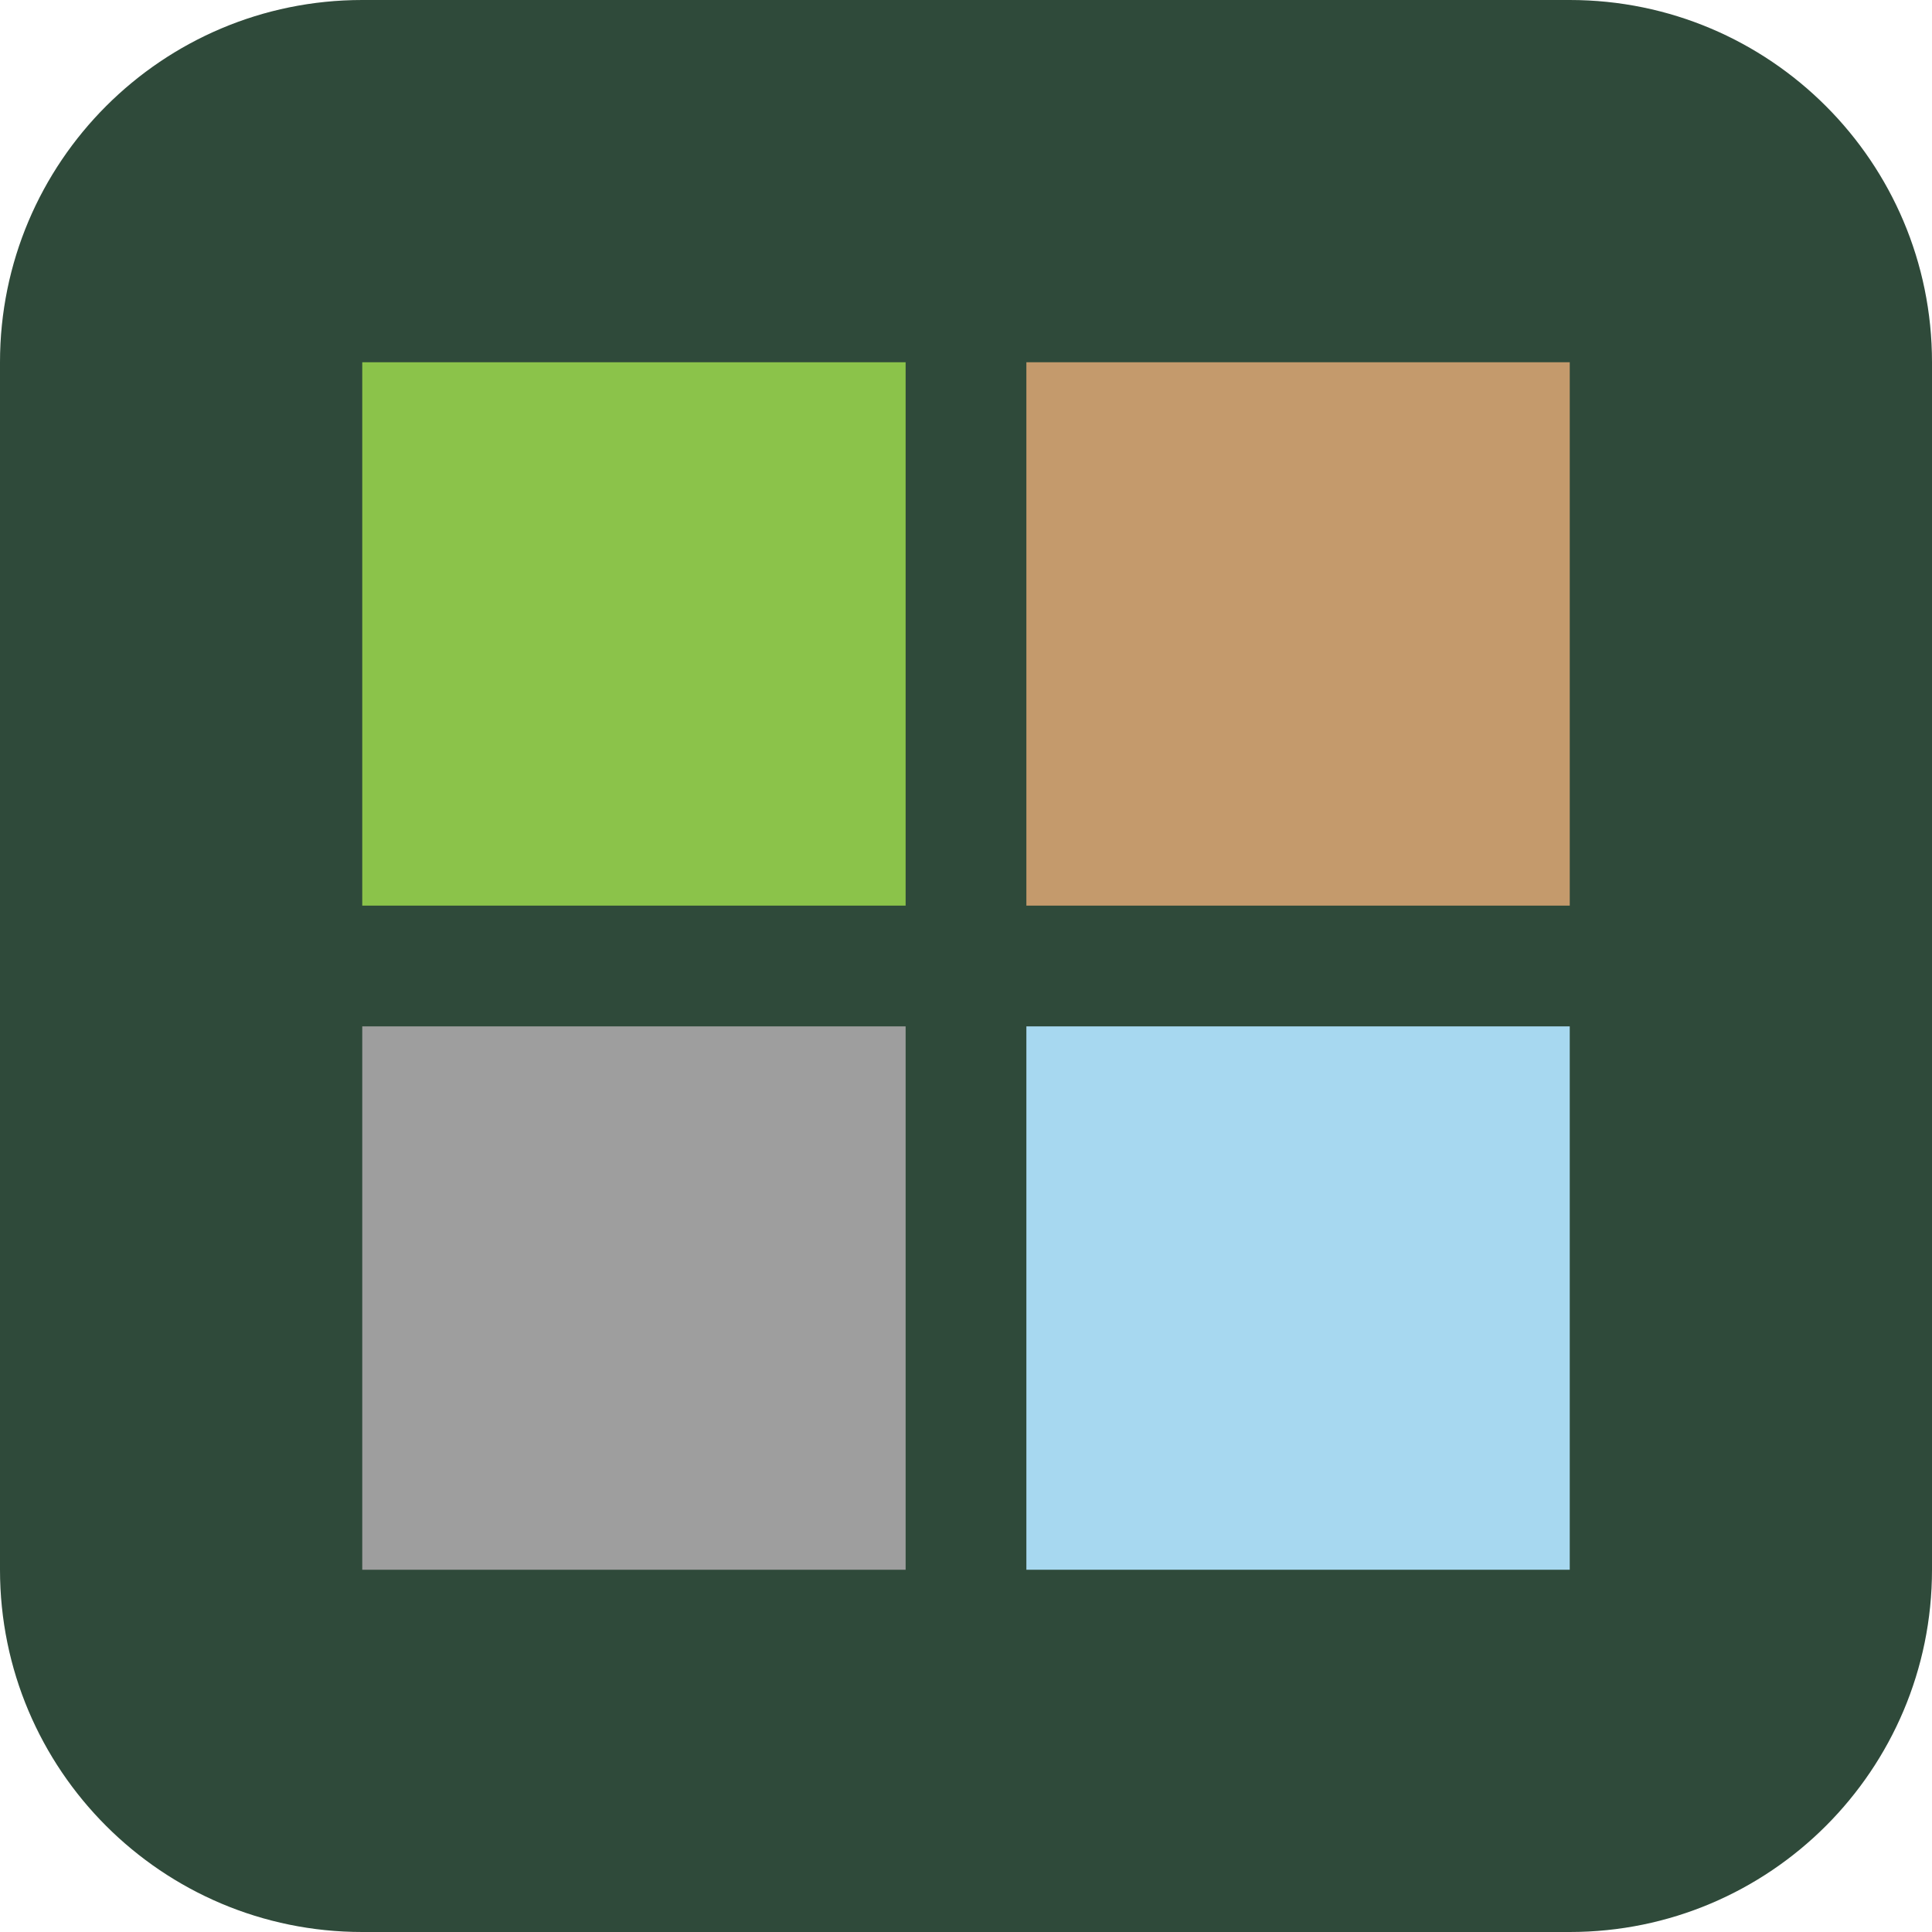
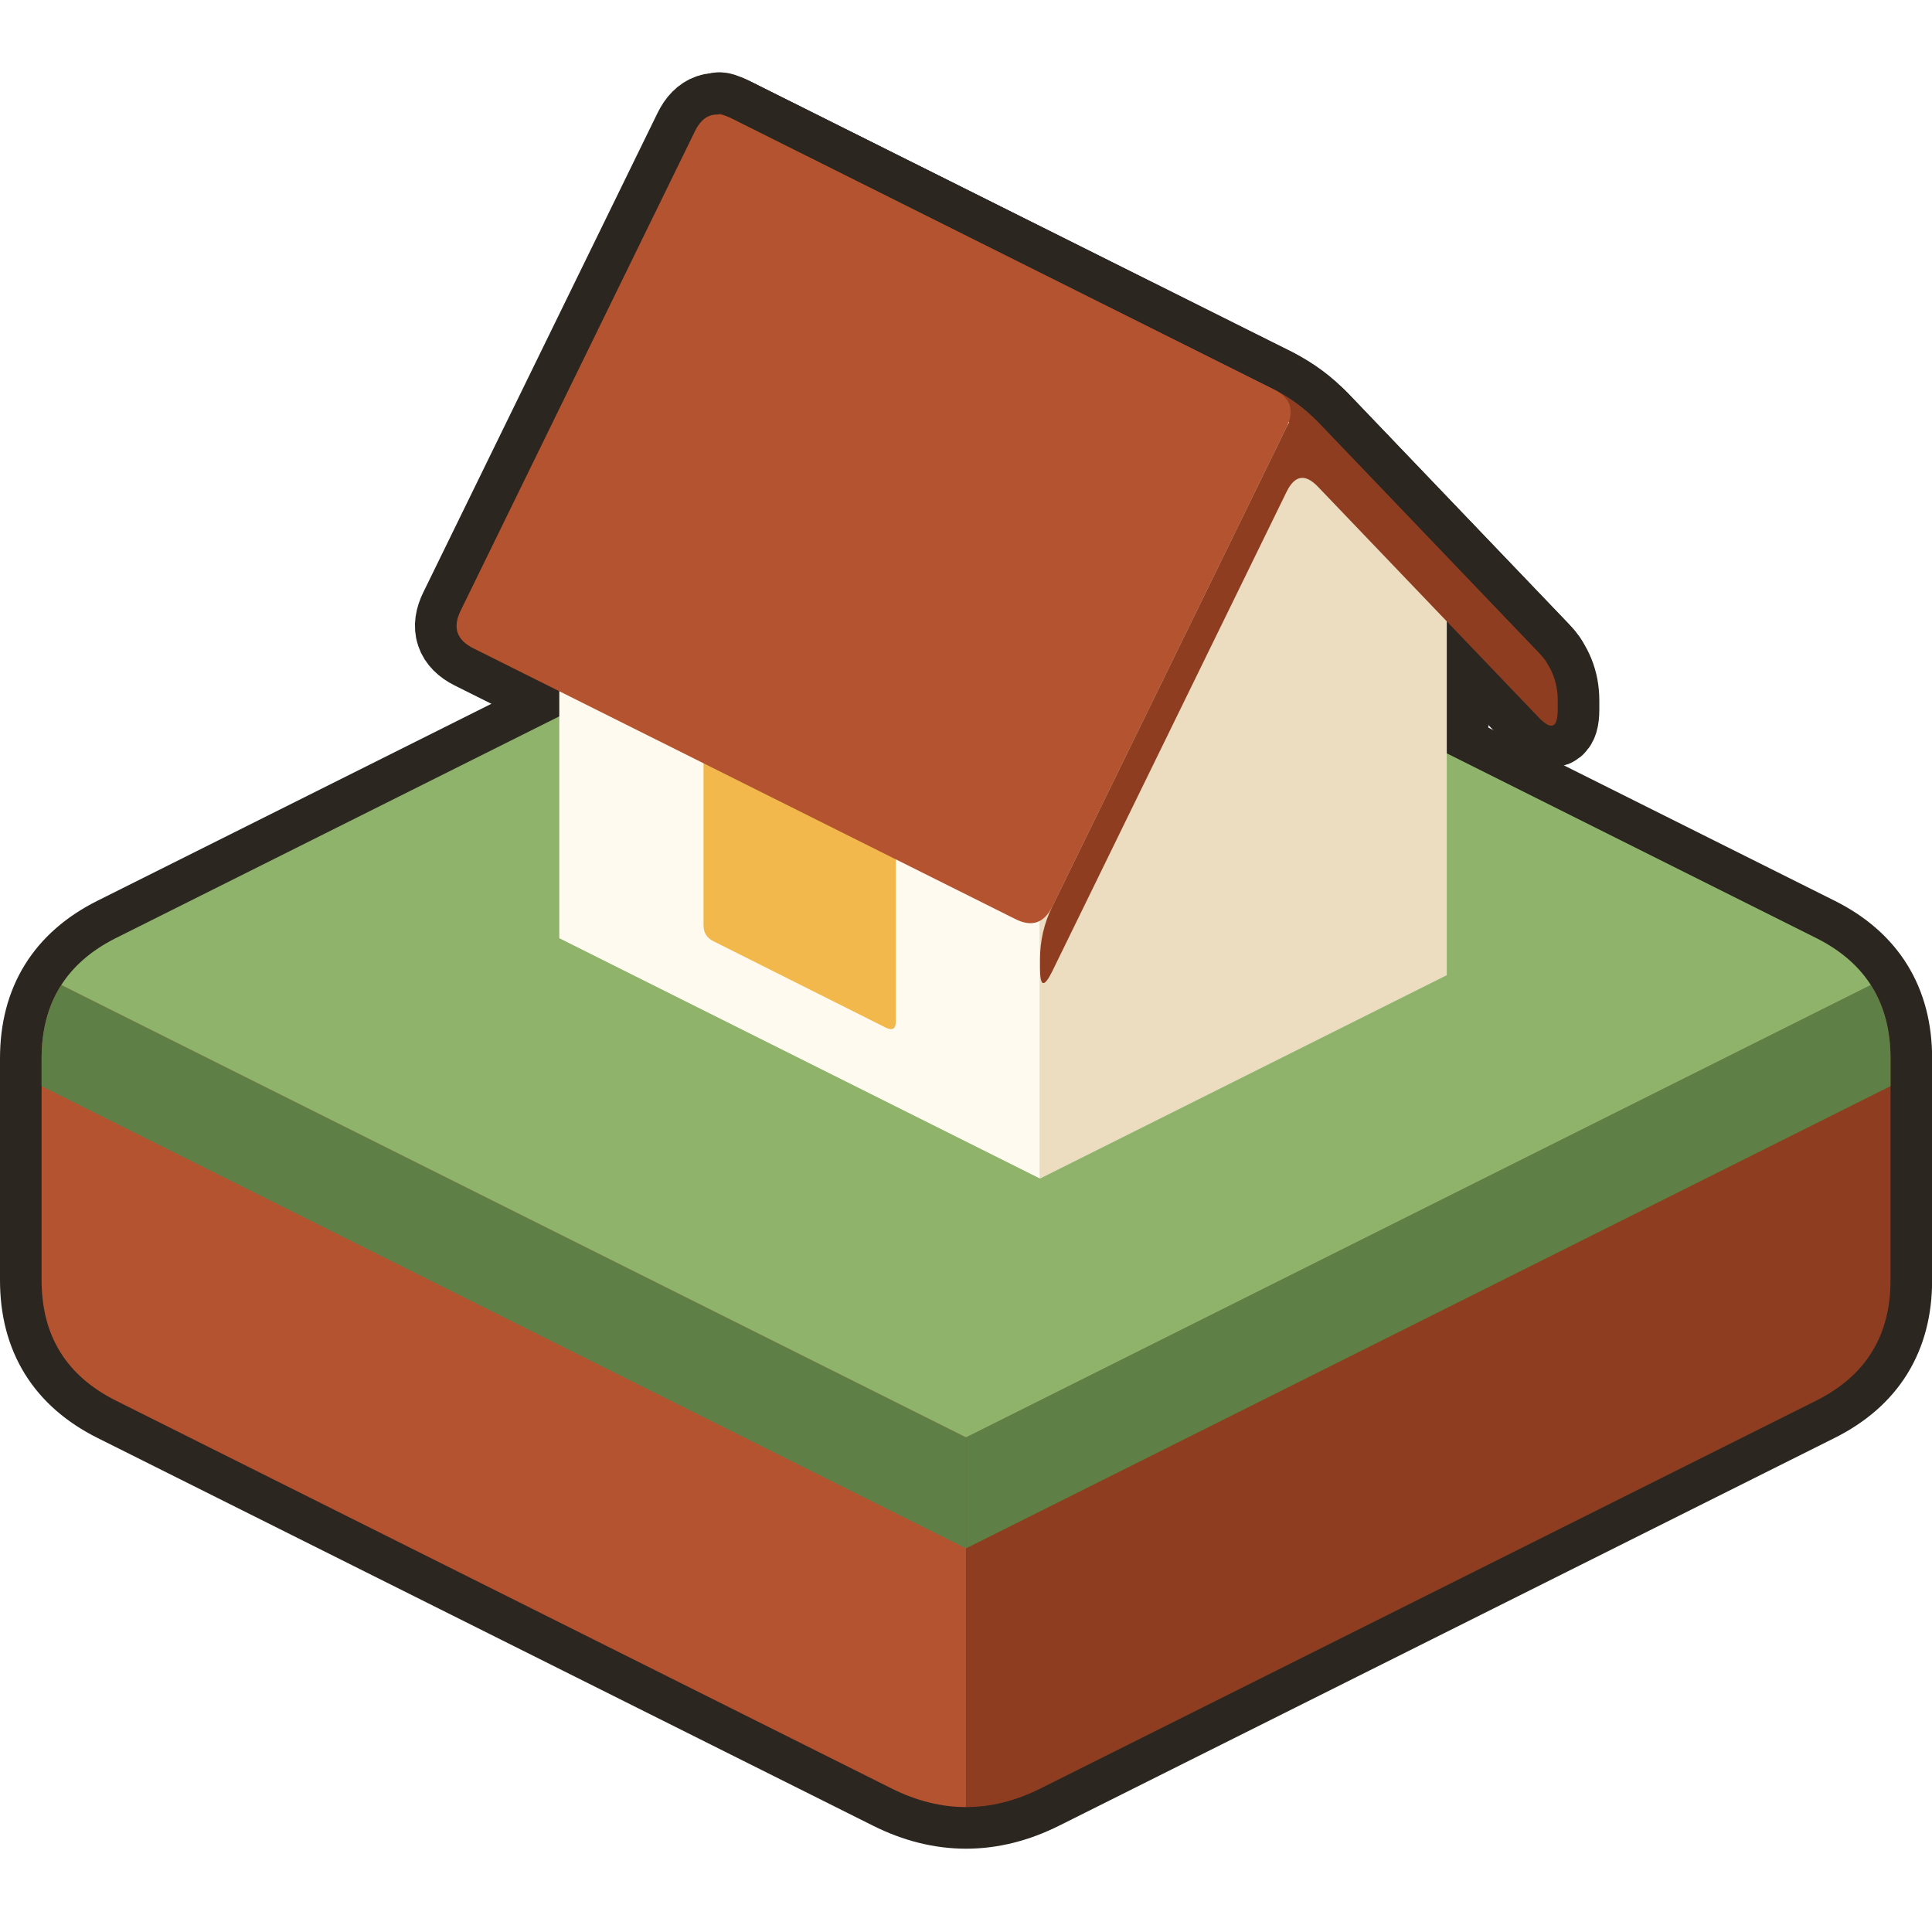
- <svg xmlns="http://www.w3.org/2000/svg" viewBox="0 0 32 32">
-   <rect width="32" height="32" rx="6" fill="#2f4a3a" />
-   <rect x="6" y="6" width="9" height="9" fill="#8bc34a" />
-   <rect x="17" y="6" width="9" height="9" fill="#c49a6c" />
-   <rect x="6" y="17" width="9" height="9" fill="#9e9e9e" />
-   <rect x="17" y="17" width="9" height="9" fill="#a7d8f0" />
+ <svg xmlns="http://www.w3.org/2000/svg" viewBox="0 0 32 32" width="32" height="32">
+   <style>@media (prefers-color-scheme: dark){.outline{fill:#fffaf0;stroke:#fffaf0}}</style>
+   <g transform="translate(0 1.07) scale(0.3828) translate(41.8 19.4)">
+     <defs>
+       <clipPath id="fav-slab">
+         <path d="M-3.22 1.61Q0 0 3.22 1.61L36.78 18.39Q40 20 40 23.6L40 33.2Q40 36.8 36.78 38.41L3.22 55.19Q0 56.8 -3.22 55.19L-36.78 38.41Q-40 36.8 -40 33.2L-40 23.6Q-40 20 -36.78 18.39Z" />
+       </clipPath>
+     </defs>
+     <g class="outline" fill="#2b2620" stroke="#2b2620" stroke-width="3.6" stroke-linejoin="round">
+       <path d="M-3.22 1.61Q0 0 3.22 1.61L36.78 18.39Q40 20 40 23.6L40 33.2Q40 36.8 36.78 38.41L3.22 55.19Q0 56.8 -3.22 55.19L-36.78 38.41Q-40 36.8 -40 33.2L-40 23.6Q-40 20 -36.78 18.39Z" />
+       <path d="M-0.83 -6.76Q0 -5.89 1.07 -5.35L24.53 6.37Q25.6 6.91 24.77 6.04L15.23 -3.93Q14.4 -4.8 13.33 -5.34L-10.13 -17.06Q-11.2 -17.6 -10.37 -16.73Z" />
+       <path d="M-17.6 18.4L3.2 28.8L3.2 12L-17.6 1.6Z" />
+       <path d="M20.8 20L3.2 28.8L3.2 12L12 -6L20.8 3.2Z" />
+       <path d="M-11.73 -16.52Q-11.2 -17.6 -10.13 -17.06L13.33 -5.34Q14.4 -4.8 13.87 -3.72L3.73 17.03Q3.2 18.11 2.13 17.57L-21.33 5.85Q-22.4 5.31 -21.87 4.23Z" />
+       <path d="M25.6 8.11Q25.6 6.91 24.77 6.04L15.23 -3.93Q14.4 -4.8 13.87 -3.72L3.73 17.03Q3.2 18.11 3.2 19.31L3.2 19.71Q3.2 20.91 3.73 19.83L13.87 -0.92Q14.4 -2 15.23 -1.13L24.77 8.84Q25.6 9.71 25.6 8.51Z" />
+     </g>
+     <g clip-path="url(#fav-slab)">
+       <path d="M-40 36.8L0 56.8L0 40L-40 20Z" fill="#b4532f" />
+       <path d="M40 36.8L0 56.8L0 40L40 20Z" fill="#8f3d20" />
+       <path d="M-40 20L0 40L0 44.8Q-20 34.8 -40 24.8Z" fill="#5e7f45" />
+       <path d="M40 20L0 40L0 44.8Q20 34.8 40 24.8Z" fill="#5e7f45" />
+       <path d="M0 0L40 20L0 40L-40 20Z" fill="#8fb36a" />
+     </g>
+     <path d="M-0.83 -6.76Q0 -5.89 1.07 -5.35L24.53 6.37Q25.6 6.91 24.77 6.04L15.23 -3.93Q14.4 -4.8 13.33 -5.34L-10.13 -17.06Q-11.2 -17.6 -10.37 -16.73Z" fill="#8f3d20" />
+     <path d="M-17.6 18.4L3.2 28.8L3.2 12L-17.6 1.6Z" fill="#fffaf0" />
+     <path d="M20.8 20L3.2 28.8L3.2 12L12 -6L20.8 3.2Z" fill="#ecdcc0" />
+     <path d="M-11.36 17.84Q-11.36 18.32 -10.93 18.53L-3.47 22.27Q-3.04 22.48 -3.04 22L-3.04 14.16Q-3.04 13.68 -3.47 13.47L-10.93 9.73Q-11.36 9.52 -11.36 10Z" fill="#f2b84b" />
+     <path d="M-11.73 -16.52Q-11.2 -17.6 -10.13 -17.06L13.33 -5.34Q14.4 -4.8 13.87 -3.72L3.73 17.03Q3.2 18.11 2.13 17.57L-21.33 5.85Q-22.4 5.31 -21.87 4.23Z" fill="#b4532f" />
+     <path d="M25.6 8.11Q25.6 6.91 24.77 6.04L15.23 -3.93Q14.4 -4.8 13.87 -3.72L3.73 17.03Q3.2 18.11 3.2 19.31L3.2 19.71Q3.2 20.91 3.73 19.83L13.87 -0.92Q14.4 -2 15.23 -1.13L24.77 8.84Q25.6 9.71 25.6 8.51Z" fill="#8f3d20" />
+   </g>
</svg>
